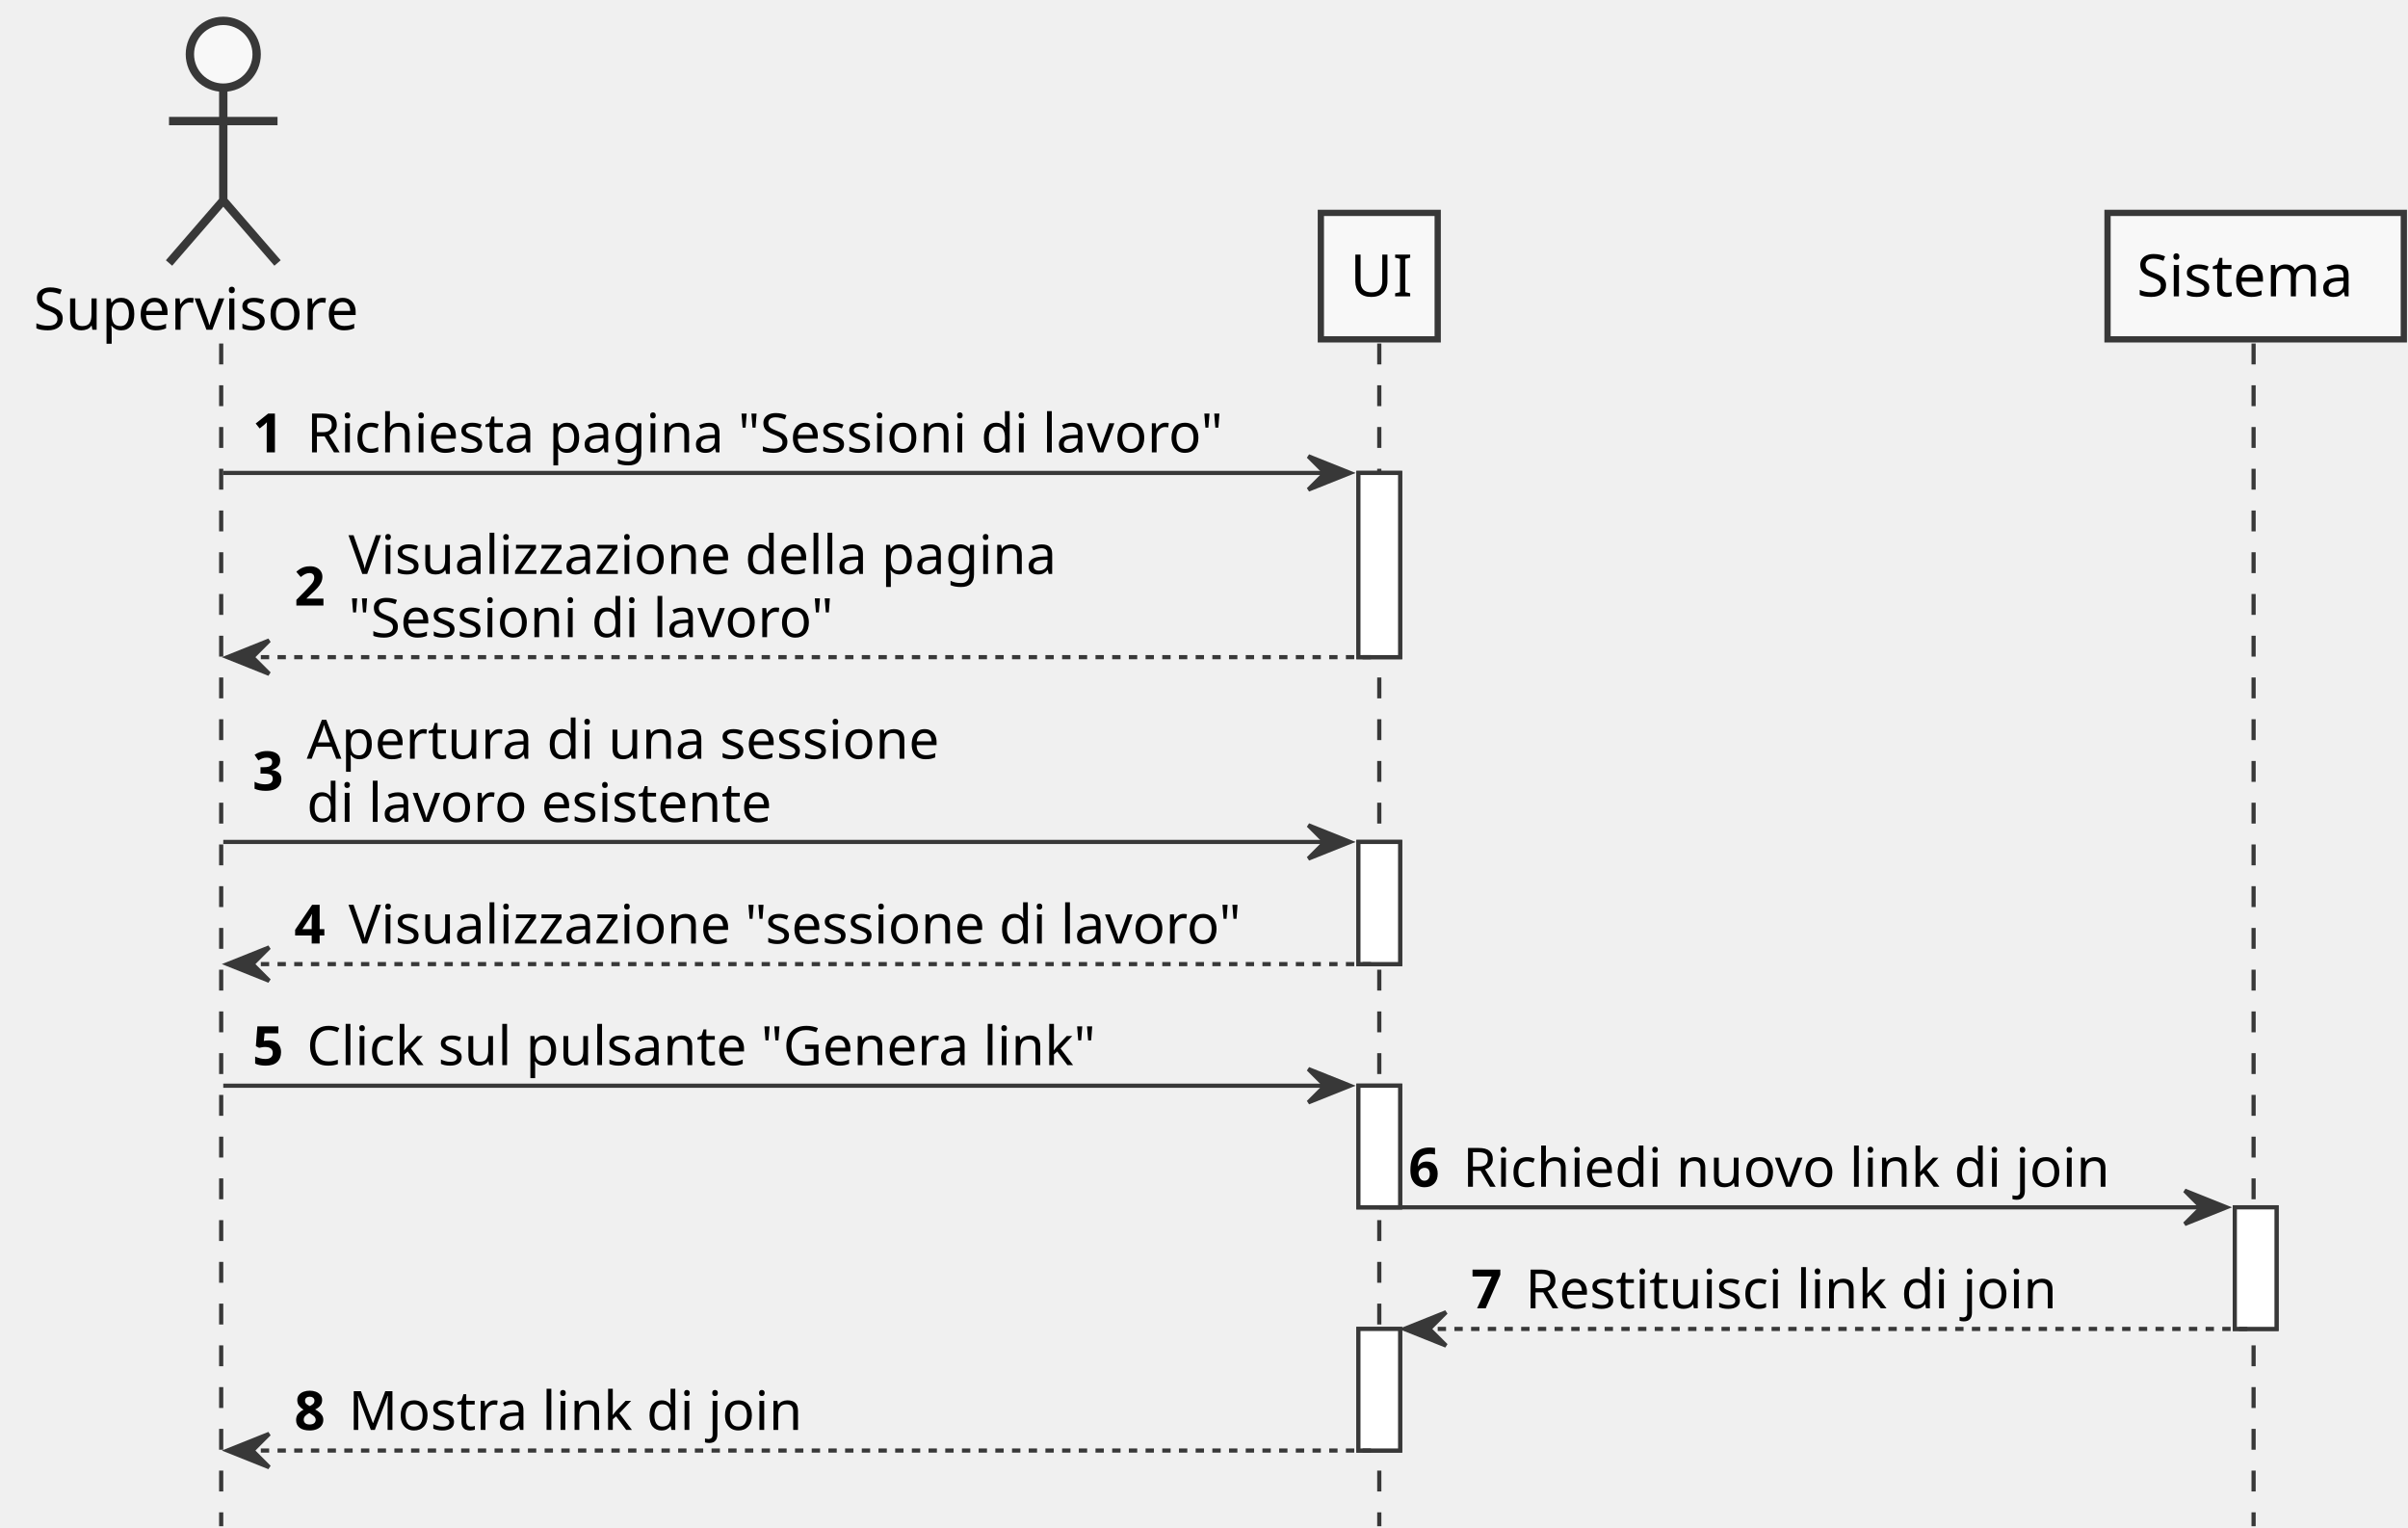
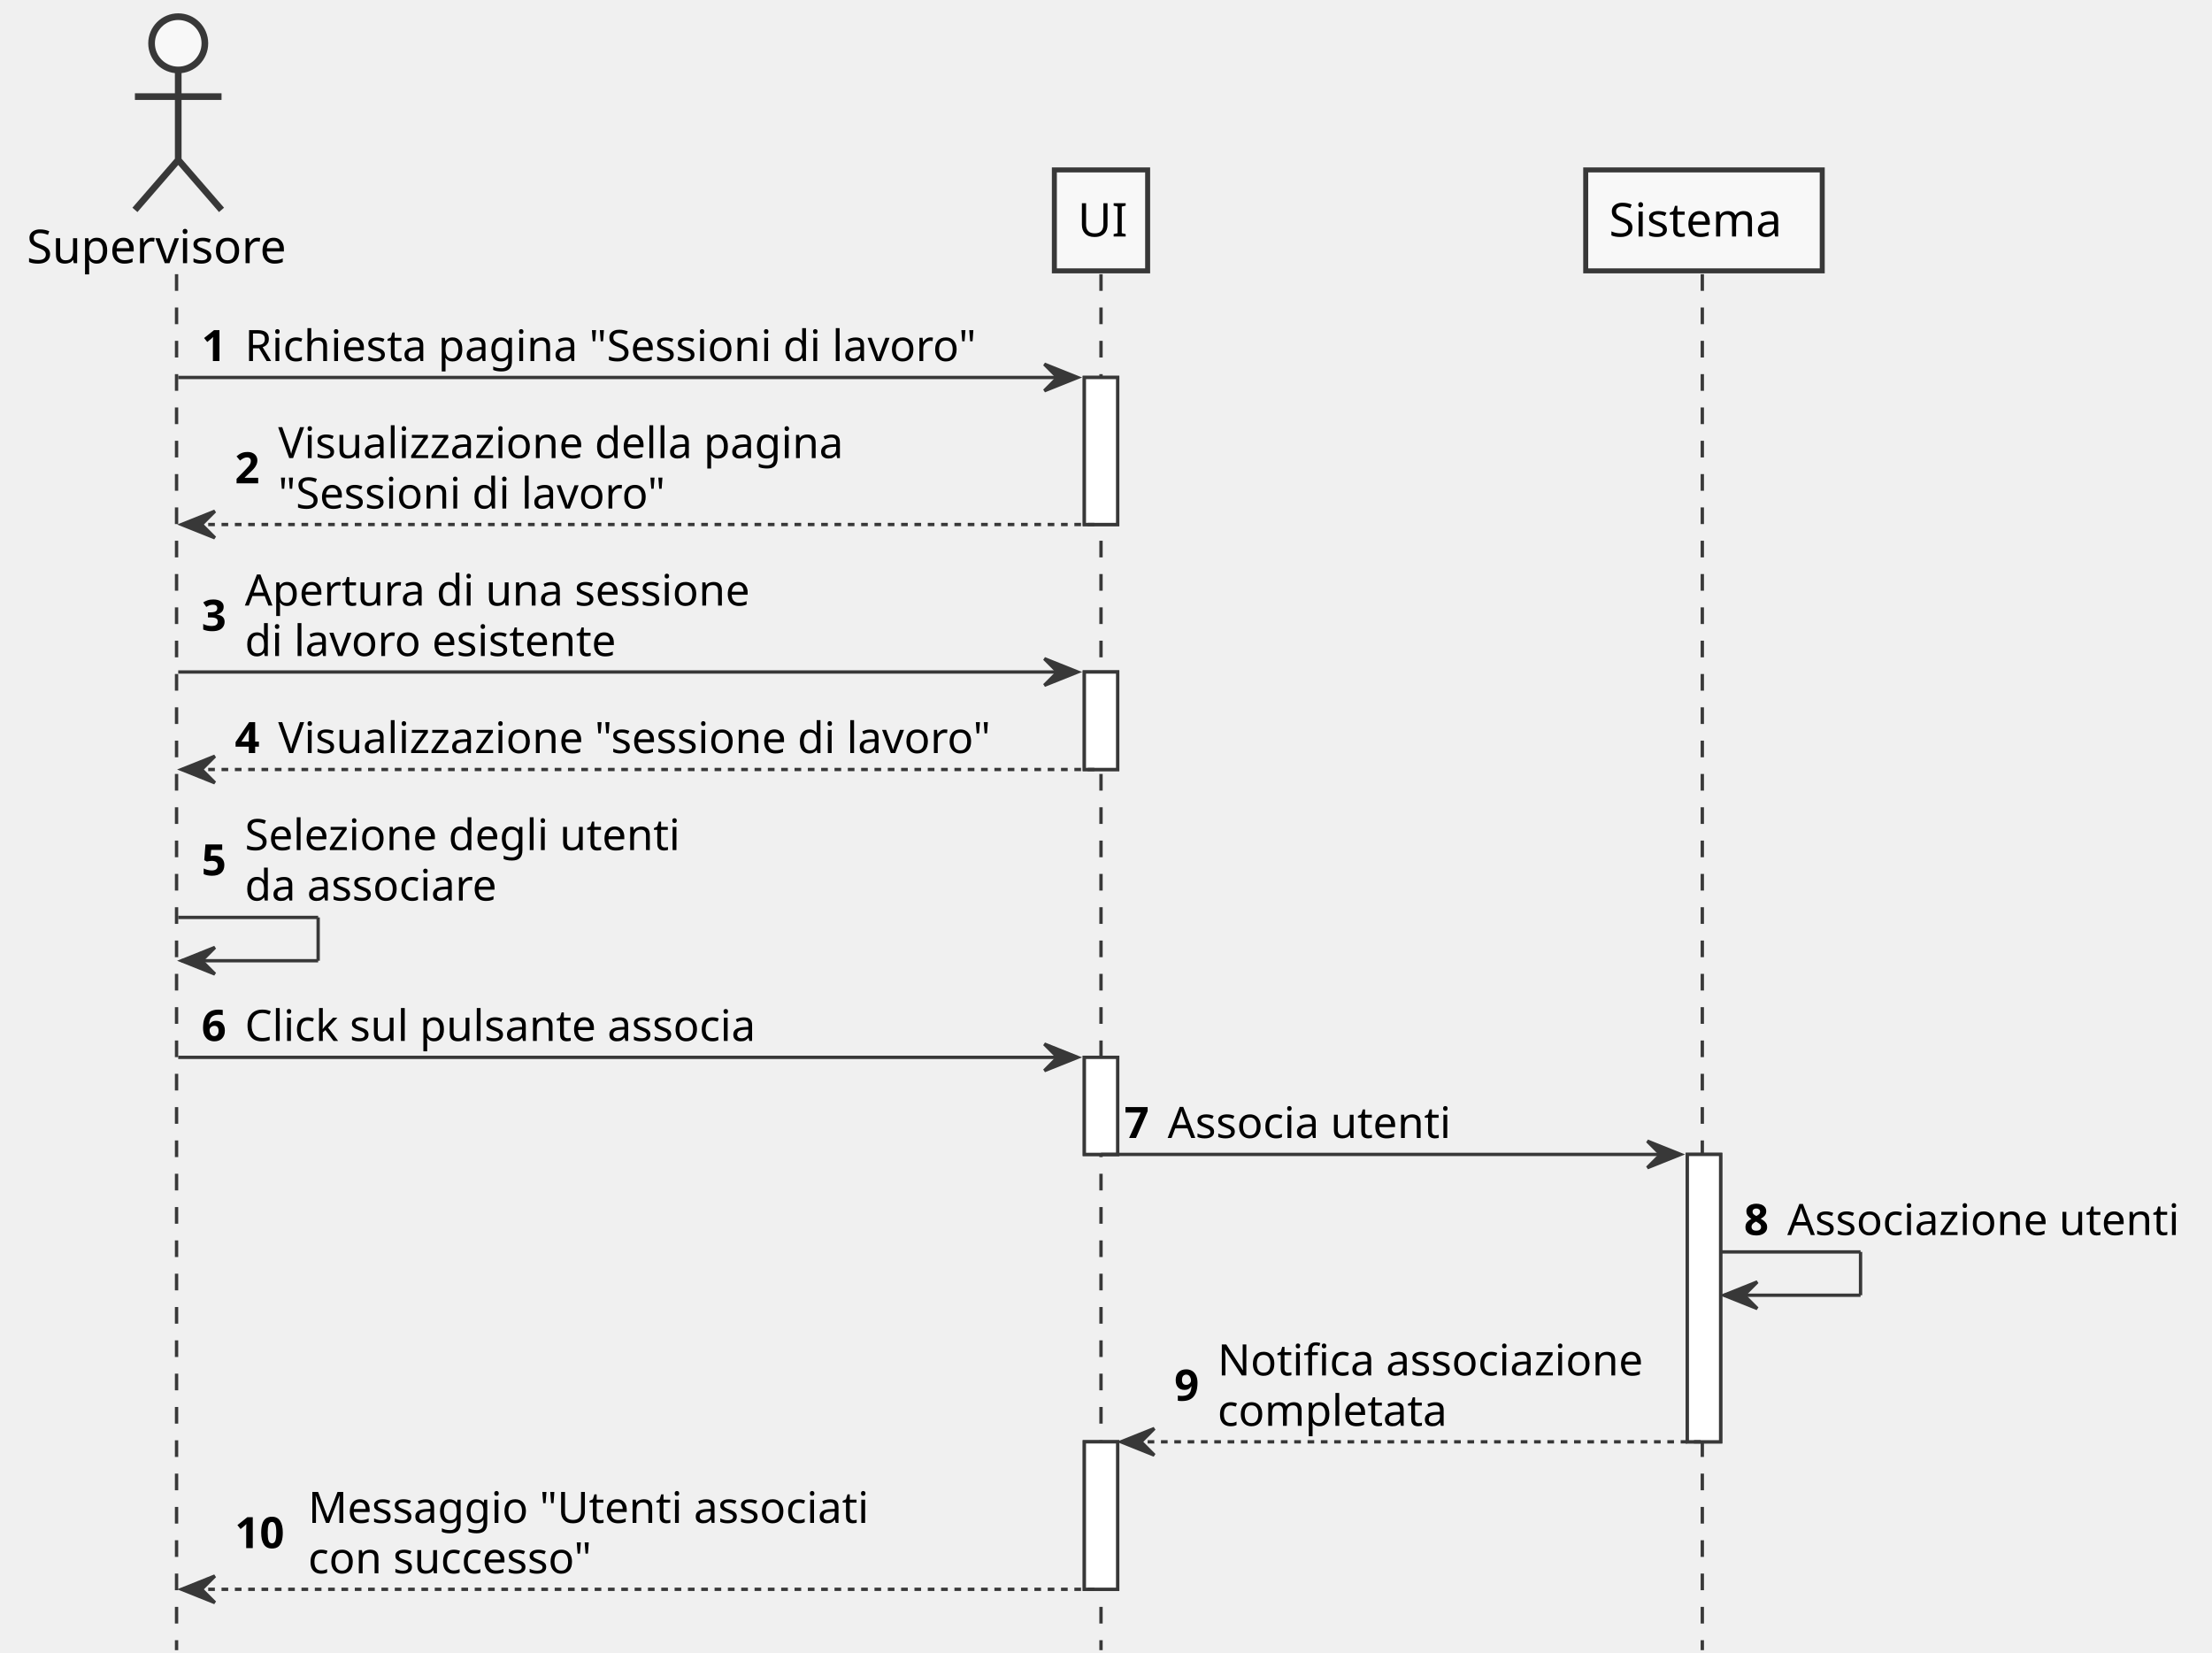
- <svg xmlns="http://www.w3.org/2000/svg" contentScriptType="application/ecmascript" contentStyleType="text/css" height="366px" preserveAspectRatio="none" style="width:577px;height:366px;" version="1.1" viewBox="0 0 577 366" width="577px" zoomAndPan="magnify">
+ <svg xmlns="http://www.w3.org/2000/svg" contentScriptType="application/ecmascript" contentStyleType="text/css" height="496px" preserveAspectRatio="none" style="width:664px;height:496px;" version="1.1" viewBox="0 0 664 496" width="664px" zoomAndPan="magnify">
  <defs />
  <g>
    <rect fill="#FFFFFF" height="44.133" style="stroke: #383838; stroke-width: 1.0;" width="10" x="325.5" y="113.297" />
    <rect fill="#FFFFFF" height="29.266" style="stroke: #383838; stroke-width: 1.0;" width="10" x="325.5" y="201.695" />
-     <rect fill="#FFFFFF" height="29.133" style="stroke: #383838; stroke-width: 1.0;" width="10" x="325.5" y="260.094" />
-     <rect fill="#FFFFFF" height="29.133" style="stroke: #383838; stroke-width: 1.0;" width="10" x="325.5" y="318.359" />
-     <rect fill="#FFFFFF" height="29.133" style="stroke: #383838; stroke-width: 1.0;" width="10" x="535.5" y="289.227" />
-     <line style="stroke: #383838; stroke-width: 1.0; stroke-dasharray: 5.0,5.0;" x1="53" x2="53" y1="82.297" y2="365.625" />
-     <line style="stroke: #383838; stroke-width: 1.0; stroke-dasharray: 5.0,5.0;" x1="330.5" x2="330.5" y1="82.297" y2="365.625" />
-     <line style="stroke: #383838; stroke-width: 1.0; stroke-dasharray: 5.0,5.0;" x1="540" x2="540" y1="82.297" y2="365.625" />
+     <rect fill="#FFFFFF" height="29.133" style="stroke: #383838; stroke-width: 1.0;" width="10" x="325.5" y="317.359" />
+     <rect fill="#FFFFFF" height="44.266" style="stroke: #383838; stroke-width: 1.0;" width="10" x="325.5" y="432.758" />
+     <rect fill="#FFFFFF" height="86.266" style="stroke: #383838; stroke-width: 1.0;" width="10" x="506.5" y="346.492" />
+     <line style="stroke: #383838; stroke-width: 1.0; stroke-dasharray: 5.0,5.0;" x1="53" x2="53" y1="82.297" y2="495.289" />
+     <line style="stroke: #383838; stroke-width: 1.0; stroke-dasharray: 5.0,5.0;" x1="330.5" x2="330.5" y1="82.297" y2="495.289" />
+     <line style="stroke: #383838; stroke-width: 1.0; stroke-dasharray: 5.0,5.0;" x1="511" x2="511" y1="82.297" y2="495.289" />
    <text fill="#000000" font-family="sans-serif" font-size="14" lengthAdjust="spacingAndGlyphs" textLength="85" x="8" y="78.995">Supervisore</text>
    <ellipse cx="53.5" cy="13" fill="#F8F8F8" rx="8" ry="8" style="stroke: #383838; stroke-width: 2.0;" />
    <path d="M53.5,21 L53.5,48 M40.5,29 L66.5,29 M53.5,48 L40.5,63 M53.5,48 L66.5,63 " fill="#F8F8F8" style="stroke: #383838; stroke-width: 2.0;" />
    <rect fill="#F8F8F8" height="30.297" style="stroke: #383838; stroke-width: 1.5;" width="28" x="316.5" y="51" />
    <text fill="#000000" font-family="sans-serif" font-size="14" lengthAdjust="spacingAndGlyphs" textLength="14" x="323.5" y="70.995">UI</text>
-     <rect fill="#F8F8F8" height="30.297" style="stroke: #383838; stroke-width: 1.5;" width="71" x="505" y="51" />
-     <text fill="#000000" font-family="sans-serif" font-size="14" lengthAdjust="spacingAndGlyphs" textLength="57" x="512" y="70.995">Sistema</text>
+     <rect fill="#F8F8F8" height="30.297" style="stroke: #383838; stroke-width: 1.5;" width="71" x="476" y="51" />
+     <text fill="#000000" font-family="sans-serif" font-size="14" lengthAdjust="spacingAndGlyphs" textLength="57" x="483" y="70.995">Sistema</text>
    <rect fill="#FFFFFF" height="44.133" style="stroke: #383838; stroke-width: 1.0;" width="10" x="325.5" y="113.297" />
    <rect fill="#FFFFFF" height="29.266" style="stroke: #383838; stroke-width: 1.0;" width="10" x="325.5" y="201.695" />
-     <rect fill="#FFFFFF" height="29.133" style="stroke: #383838; stroke-width: 1.0;" width="10" x="325.5" y="260.094" />
-     <rect fill="#FFFFFF" height="29.133" style="stroke: #383838; stroke-width: 1.0;" width="10" x="325.5" y="318.359" />
-     <rect fill="#FFFFFF" height="29.133" style="stroke: #383838; stroke-width: 1.0;" width="10" x="535.5" y="289.227" />
+     <rect fill="#FFFFFF" height="29.133" style="stroke: #383838; stroke-width: 1.0;" width="10" x="325.5" y="317.359" />
+     <rect fill="#FFFFFF" height="44.266" style="stroke: #383838; stroke-width: 1.0;" width="10" x="325.5" y="432.758" />
+     <rect fill="#FFFFFF" height="86.266" style="stroke: #383838; stroke-width: 1.0;" width="10" x="506.5" y="346.492" />
    <polygon fill="#383838" points="313.5,109.297,323.5,113.297,313.5,117.297,317.5,113.297" style="stroke: #383838; stroke-width: 1.0;" />
    <line style="stroke: #383838; stroke-width: 1.0;" x1="53.5" x2="319.5" y1="113.297" y2="113.297" />
    <text fill="#000000" font-family="sans-serif" font-size="13" font-weight="bold" lengthAdjust="spacingAndGlyphs" textLength="9" x="60.5" y="108.364">1</text>
    <text fill="#000000" font-family="sans-serif" font-size="13" lengthAdjust="spacingAndGlyphs" textLength="239" x="73.5" y="108.364">Richiesta pagina "Sessioni di lavoro"</text>
    <polygon fill="#383838" points="64.5,153.43,54.5,157.43,64.5,161.43,60.5,157.43" style="stroke: #383838; stroke-width: 1.0;" />
    <line style="stroke: #383838; stroke-width: 1.0; stroke-dasharray: 2.0,2.0;" x1="58.5" x2="329.5" y1="157.43" y2="157.43" />
    <text fill="#000000" font-family="sans-serif" font-size="13" font-weight="bold" lengthAdjust="spacingAndGlyphs" textLength="9" x="70.5" y="145.063">2</text>
    <text fill="#000000" font-family="sans-serif" font-size="13" lengthAdjust="spacingAndGlyphs" textLength="185" x="83.5" y="137.497">Visualizzazione della pagina</text>
    <text fill="#000000" font-family="sans-serif" font-size="13" lengthAdjust="spacingAndGlyphs" textLength="127" x="83.5" y="152.629">"Sessioni di lavoro"</text>
    <polygon fill="#383838" points="313.5,197.695,323.5,201.695,313.5,205.695,317.5,201.695" style="stroke: #383838; stroke-width: 1.0;" />
    <line style="stroke: #383838; stroke-width: 1.0;" x1="53.5" x2="319.5" y1="201.695" y2="201.695" />
    <text fill="#000000" font-family="sans-serif" font-size="13" font-weight="bold" lengthAdjust="spacingAndGlyphs" textLength="9" x="60.5" y="189.329">3</text>
    <text fill="#000000" font-family="sans-serif" font-size="13" lengthAdjust="spacingAndGlyphs" textLength="161" x="73.5" y="181.762">Apertura di una sessione</text>
    <text fill="#000000" font-family="sans-serif" font-size="13" lengthAdjust="spacingAndGlyphs" textLength="121" x="73.5" y="196.895">di lavoro esistente</text>
    <polygon fill="#383838" points="64.5,226.961,54.5,230.961,64.5,234.961,60.5,230.961" style="stroke: #383838; stroke-width: 1.0;" />
    <line style="stroke: #383838; stroke-width: 1.0; stroke-dasharray: 2.0,2.0;" x1="58.5" x2="329.5" y1="230.961" y2="230.961" />
    <text fill="#000000" font-family="sans-serif" font-size="13" font-weight="bold" lengthAdjust="spacingAndGlyphs" textLength="9" x="70.5" y="226.028">4</text>
    <text fill="#000000" font-family="sans-serif" font-size="13" lengthAdjust="spacingAndGlyphs" textLength="235" x="83.5" y="226.028">Visualizzazione "sessione di lavoro"</text>
-     <polygon fill="#383838" points="313.5,256.094,323.5,260.094,313.5,264.094,317.5,260.094" style="stroke: #383838; stroke-width: 1.0;" />
-     <line style="stroke: #383838; stroke-width: 1.0;" x1="53.5" x2="319.5" y1="260.094" y2="260.094" />
-     <text fill="#000000" font-family="sans-serif" font-size="13" font-weight="bold" lengthAdjust="spacingAndGlyphs" textLength="9" x="60.5" y="255.161">5</text>
-     <text fill="#000000" font-family="sans-serif" font-size="13" lengthAdjust="spacingAndGlyphs" textLength="206" x="73.5" y="255.161">Click sul pulsante "Genera link"</text>
-     <polygon fill="#383838" points="523.5,285.227,533.5,289.227,523.5,293.227,527.5,289.227" style="stroke: #383838; stroke-width: 1.0;" />
-     <line style="stroke: #383838; stroke-width: 1.0;" x1="330.5" x2="529.5" y1="289.227" y2="289.227" />
-     <text fill="#000000" font-family="sans-serif" font-size="13" font-weight="bold" lengthAdjust="spacingAndGlyphs" textLength="9" x="337.5" y="284.293">6</text>
-     <text fill="#000000" font-family="sans-serif" font-size="13" lengthAdjust="spacingAndGlyphs" textLength="168" x="350.5" y="284.293">Richiedi nuovo link di join</text>
-     <polygon fill="#383838" points="346.5,314.359,336.5,318.359,346.5,322.359,342.5,318.359" style="stroke: #383838; stroke-width: 1.0;" />
-     <line style="stroke: #383838; stroke-width: 1.0; stroke-dasharray: 2.0,2.0;" x1="340.5" x2="539.5" y1="318.359" y2="318.359" />
-     <text fill="#000000" font-family="sans-serif" font-size="13" font-weight="bold" lengthAdjust="spacingAndGlyphs" textLength="9" x="352.5" y="313.426">7</text>
-     <text fill="#000000" font-family="sans-serif" font-size="13" lengthAdjust="spacingAndGlyphs" textLength="140" x="365.5" y="313.426">Restituisci link di join</text>
-     <polygon fill="#383838" points="64.5,343.492,54.5,347.492,64.5,351.492,60.5,347.492" style="stroke: #383838; stroke-width: 1.0;" />
-     <line style="stroke: #383838; stroke-width: 1.0; stroke-dasharray: 2.0,2.0;" x1="58.5" x2="329.5" y1="347.492" y2="347.492" />
-     <text fill="#000000" font-family="sans-serif" font-size="13" font-weight="bold" lengthAdjust="spacingAndGlyphs" textLength="9" x="70.5" y="342.559">8</text>
-     <text fill="#000000" font-family="sans-serif" font-size="13" lengthAdjust="spacingAndGlyphs" textLength="116" x="83.5" y="342.559">Mostra link di join</text>
+     <line style="stroke: #383838; stroke-width: 1.0;" x1="53.5" x2="95.5" y1="275.359" y2="275.359" />
+     <line style="stroke: #383838; stroke-width: 1.0;" x1="95.5" x2="95.5" y1="275.359" y2="288.359" />
+     <line style="stroke: #383838; stroke-width: 1.0;" x1="54.5" x2="95.5" y1="288.359" y2="288.359" />
+     <polygon fill="#383838" points="64.5,284.359,54.5,288.359,64.5,292.359,60.5,288.359" style="stroke: #383838; stroke-width: 1.0;" />
+     <text fill="#000000" font-family="sans-serif" font-size="13" font-weight="bold" lengthAdjust="spacingAndGlyphs" textLength="9" x="60.5" y="262.727">5</text>
+     <text fill="#000000" font-family="sans-serif" font-size="13" lengthAdjust="spacingAndGlyphs" textLength="141" x="73.5" y="255.161">Selezione degli utenti</text>
+     <text fill="#000000" font-family="sans-serif" font-size="13" lengthAdjust="spacingAndGlyphs" textLength="82" x="73.5" y="270.293">da associare</text>
+     <polygon fill="#383838" points="313.5,313.359,323.5,317.359,313.5,321.359,317.5,317.359" style="stroke: #383838; stroke-width: 1.0;" />
+     <line style="stroke: #383838; stroke-width: 1.0;" x1="53.5" x2="319.5" y1="317.359" y2="317.359" />
+     <text fill="#000000" font-family="sans-serif" font-size="13" font-weight="bold" lengthAdjust="spacingAndGlyphs" textLength="9" x="60.5" y="312.426">6</text>
+     <text fill="#000000" font-family="sans-serif" font-size="13" lengthAdjust="spacingAndGlyphs" textLength="168" x="73.5" y="312.426">Click sul pulsante associa</text>
+     <polygon fill="#383838" points="494.5,342.492,504.5,346.492,494.5,350.492,498.5,346.492" style="stroke: #383838; stroke-width: 1.0;" />
+     <line style="stroke: #383838; stroke-width: 1.0;" x1="330.5" x2="500.5" y1="346.492" y2="346.492" />
+     <text fill="#000000" font-family="sans-serif" font-size="13" font-weight="bold" lengthAdjust="spacingAndGlyphs" textLength="9" x="337.5" y="341.559">7</text>
+     <text fill="#000000" font-family="sans-serif" font-size="13" lengthAdjust="spacingAndGlyphs" textLength="92" x="350.5" y="341.559">Associa utenti</text>
+     <line style="stroke: #383838; stroke-width: 1.0;" x1="516.5" x2="558.5" y1="375.758" y2="375.758" />
+     <line style="stroke: #383838; stroke-width: 1.0;" x1="558.5" x2="558.5" y1="375.758" y2="388.758" />
+     <line style="stroke: #383838; stroke-width: 1.0;" x1="517.5" x2="558.5" y1="388.758" y2="388.758" />
+     <polygon fill="#383838" points="527.5,384.758,517.5,388.758,527.5,392.758,523.5,388.758" style="stroke: #383838; stroke-width: 1.0;" />
+     <text fill="#000000" font-family="sans-serif" font-size="13" font-weight="bold" lengthAdjust="spacingAndGlyphs" textLength="9" x="523.5" y="370.692">8</text>
+     <text fill="#000000" font-family="sans-serif" font-size="13" lengthAdjust="spacingAndGlyphs" textLength="127" x="536.5" y="370.692">Associazione utenti</text>
+     <polygon fill="#383838" points="346.5,428.758,336.5,432.758,346.5,436.758,342.5,432.758" style="stroke: #383838; stroke-width: 1.0;" />
+     <line style="stroke: #383838; stroke-width: 1.0; stroke-dasharray: 2.0,2.0;" x1="340.5" x2="510.5" y1="432.758" y2="432.758" />
+     <text fill="#000000" font-family="sans-serif" font-size="13" font-weight="bold" lengthAdjust="spacingAndGlyphs" textLength="9" x="352.5" y="420.391">9</text>
+     <text fill="#000000" font-family="sans-serif" font-size="13" lengthAdjust="spacingAndGlyphs" textLength="139" x="365.5" y="412.825">Notifica associazione</text>
+     <text fill="#000000" font-family="sans-serif" font-size="13" lengthAdjust="spacingAndGlyphs" textLength="74" x="365.5" y="427.957">completata</text>
+     <polygon fill="#383838" points="64.5,473.023,54.5,477.023,64.5,481.023,60.5,477.023" style="stroke: #383838; stroke-width: 1.0;" />
+     <line style="stroke: #383838; stroke-width: 1.0; stroke-dasharray: 2.0,2.0;" x1="58.5" x2="329.5" y1="477.023" y2="477.023" />
+     <text fill="#000000" font-family="sans-serif" font-size="13" font-weight="bold" lengthAdjust="spacingAndGlyphs" textLength="18" x="70.5" y="464.657">10</text>
+     <text fill="#000000" font-family="sans-serif" font-size="13" lengthAdjust="spacingAndGlyphs" textLength="181" x="92.5" y="457.09">Messaggio "Utenti associati</text>
+     <text fill="#000000" font-family="sans-serif" font-size="13" lengthAdjust="spacingAndGlyphs" textLength="92" x="92.5" y="472.223">con successo"</text>
  </g>
</svg>
